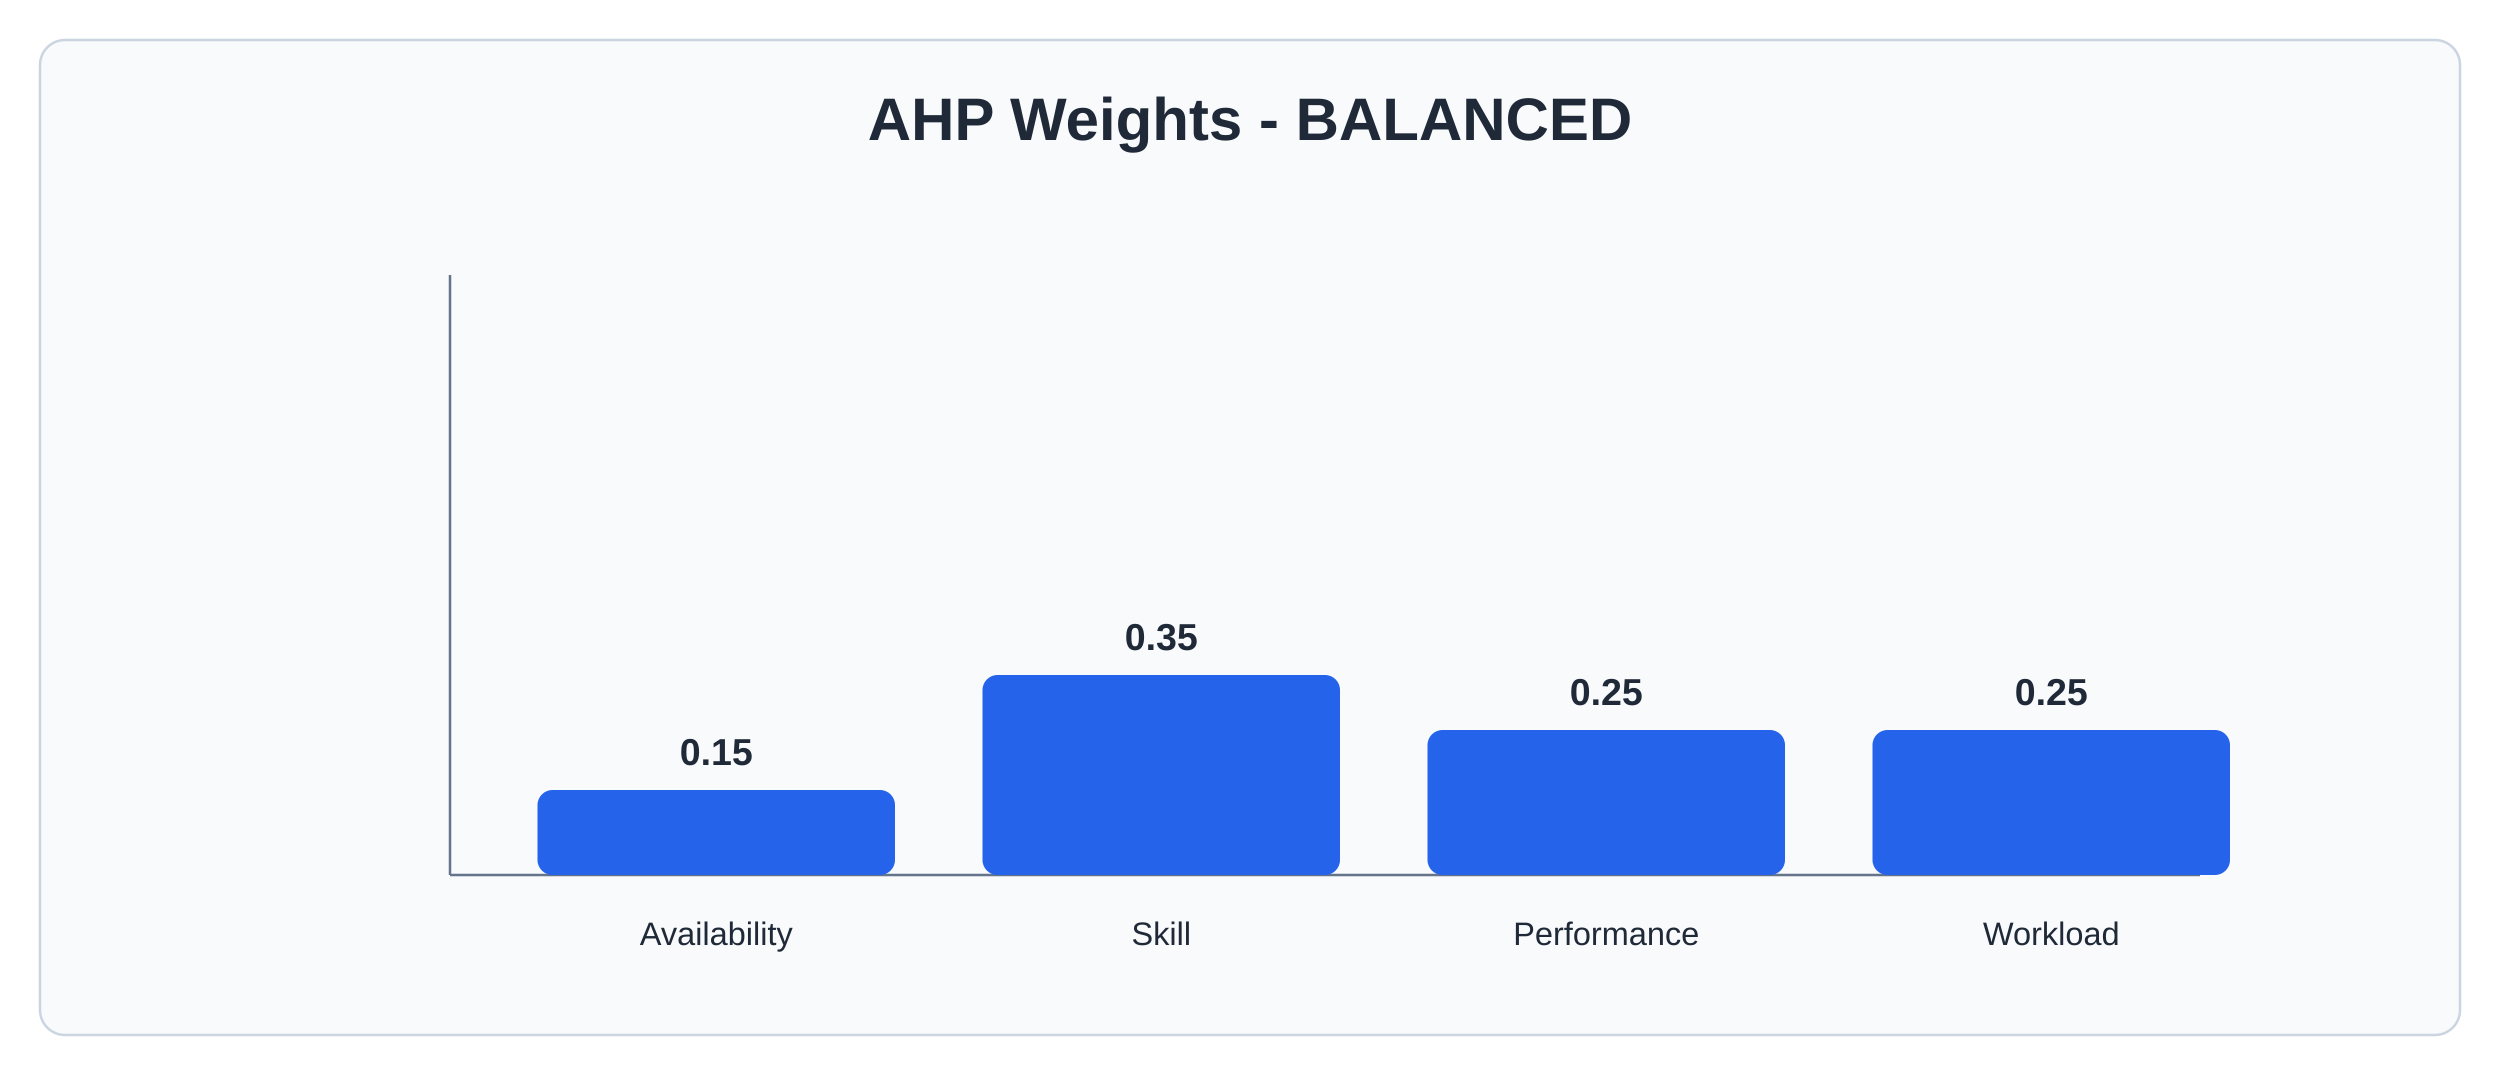
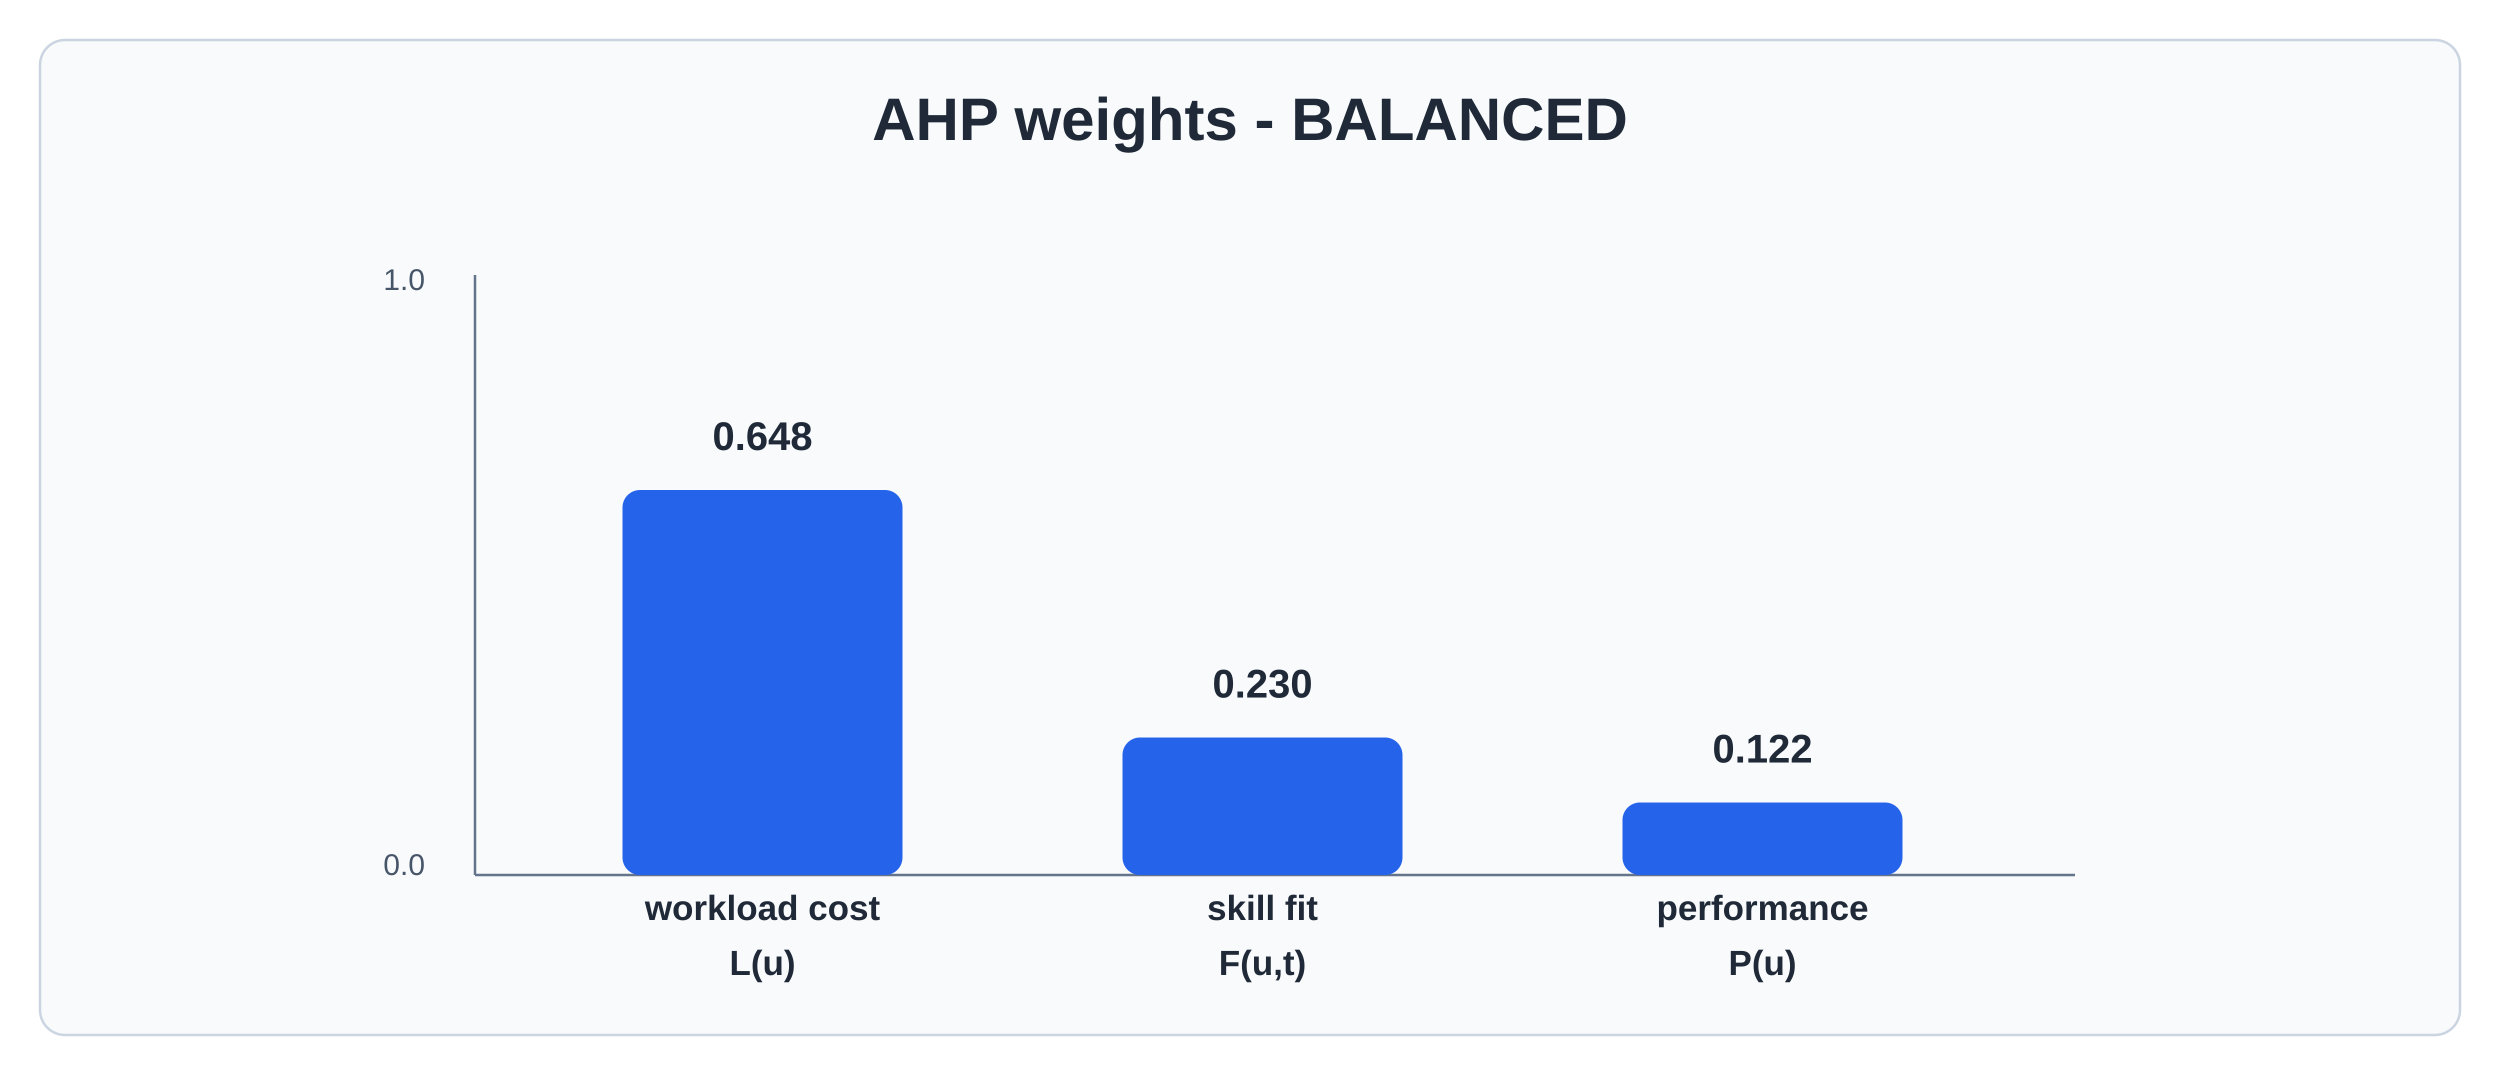
<svg xmlns="http://www.w3.org/2000/svg" width="1000" height="430" viewBox="0 0 1000 430">
  <rect width="100%" height="100%" fill="#ffffff" />
  <rect x="16" y="16" width="968" height="398" rx="10" fill="#f8fafc" stroke="#cbd5e1" />
-   <text x="500" y="56" text-anchor="middle" font-family="Arial, Helvetica, sans-serif" font-size="24" font-weight="700" fill="#1f2937">
-     <tspan x="500" dy="0">AHP Weights - BALANCED</tspan>
-   </text>
-   <line x1="180" y1="110" x2="180" y2="350" stroke="#64748b" />
-   <line x1="180" y1="350" x2="880" y2="350" stroke="#64748b" />
-   <rect x="215" y="316" width="143" height="34" rx="6" fill="#2563eb" />
-   <text x="286.5" y="306" text-anchor="middle" font-family="Arial, Helvetica, sans-serif" font-size="15" font-weight="700" fill="#1f2937">0.15</text>
-   <text x="286.5" y="378" text-anchor="middle" font-family="Arial, Helvetica, sans-serif" font-size="13" font-weight="500" fill="#1f2937">
-     <tspan x="286.5" dy="0">Availability</tspan>
-   </text>
-   <rect x="393" y="270" width="143" height="80" rx="6" fill="#2563eb" />
-   <text x="464.5" y="260" text-anchor="middle" font-family="Arial, Helvetica, sans-serif" font-size="15" font-weight="700" fill="#1f2937">0.35</text>
-   <text x="464.5" y="378" text-anchor="middle" font-family="Arial, Helvetica, sans-serif" font-size="13" font-weight="500" fill="#1f2937">
-     <tspan x="464.5" dy="0">Skill</tspan>
-   </text>
-   <rect x="571" y="292" width="143" height="58" rx="6" fill="#2563eb" />
-   <text x="642.5" y="282" text-anchor="middle" font-family="Arial, Helvetica, sans-serif" font-size="15" font-weight="700" fill="#1f2937">0.25</text>
-   <text x="642.5" y="378" text-anchor="middle" font-family="Arial, Helvetica, sans-serif" font-size="13" font-weight="500" fill="#1f2937">
-     <tspan x="642.5" dy="0">Performance</tspan>
-   </text>
-   <rect x="749" y="292" width="143" height="58" rx="6" fill="#2563eb" />
-   <text x="820.5" y="282" text-anchor="middle" font-family="Arial, Helvetica, sans-serif" font-size="15" font-weight="700" fill="#1f2937">0.25</text>
-   <text x="820.5" y="378" text-anchor="middle" font-family="Arial, Helvetica, sans-serif" font-size="13" font-weight="500" fill="#1f2937">
-     <tspan x="820.5" dy="0">Workload</tspan>
-   </text>
+   <text x="500" y="56" text-anchor="middle" font-family="Arial, Helvetica, sans-serif" font-size="24" font-weight="700" fill="#1f2937">AHP weights - BALANCED</text>
+   <line x1="190" y1="110" x2="190" y2="350" stroke="#64748b" />
+   <line x1="190" y1="350" x2="830" y2="350" stroke="#64748b" />
+   <text x="170" y="116" text-anchor="end" font-family="Arial, Helvetica, sans-serif" font-size="12" fill="#475569">1.0</text>
+   <text x="170" y="350" text-anchor="end" font-family="Arial, Helvetica, sans-serif" font-size="12" fill="#475569">0.0</text>
+   <rect x="249.0" y="196" width="112" height="154" rx="7" fill="#2563eb" />
+   <text x="305" y="180" text-anchor="middle" font-family="Arial, Helvetica, sans-serif" font-size="16" font-weight="700" fill="#1f2937">0.648</text>
+   <text x="305" y="368" text-anchor="middle" font-family="Arial, Helvetica, sans-serif" font-size="14" font-weight="600" fill="#1f2937">workload cost</text>
+   <text x="305" y="390" text-anchor="middle" font-family="Arial, Helvetica, sans-serif" font-size="14" font-weight="600" fill="#1f2937">L(u)</text>
+   <rect x="449.0" y="295" width="112" height="55" rx="7" fill="#2563eb" />
+   <text x="505" y="279" text-anchor="middle" font-family="Arial, Helvetica, sans-serif" font-size="16" font-weight="700" fill="#1f2937">0.230</text>
+   <text x="505" y="368" text-anchor="middle" font-family="Arial, Helvetica, sans-serif" font-size="14" font-weight="600" fill="#1f2937">skill fit</text>
+   <text x="505" y="390" text-anchor="middle" font-family="Arial, Helvetica, sans-serif" font-size="14" font-weight="600" fill="#1f2937">F(u,t)</text>
+   <rect x="649.0" y="321" width="112" height="29" rx="7" fill="#2563eb" />
+   <text x="705" y="305" text-anchor="middle" font-family="Arial, Helvetica, sans-serif" font-size="16" font-weight="700" fill="#1f2937">0.122</text>
+   <text x="705" y="368" text-anchor="middle" font-family="Arial, Helvetica, sans-serif" font-size="14" font-weight="600" fill="#1f2937">performance</text>
+   <text x="705" y="390" text-anchor="middle" font-family="Arial, Helvetica, sans-serif" font-size="14" font-weight="600" fill="#1f2937">P(u)</text>
</svg>
